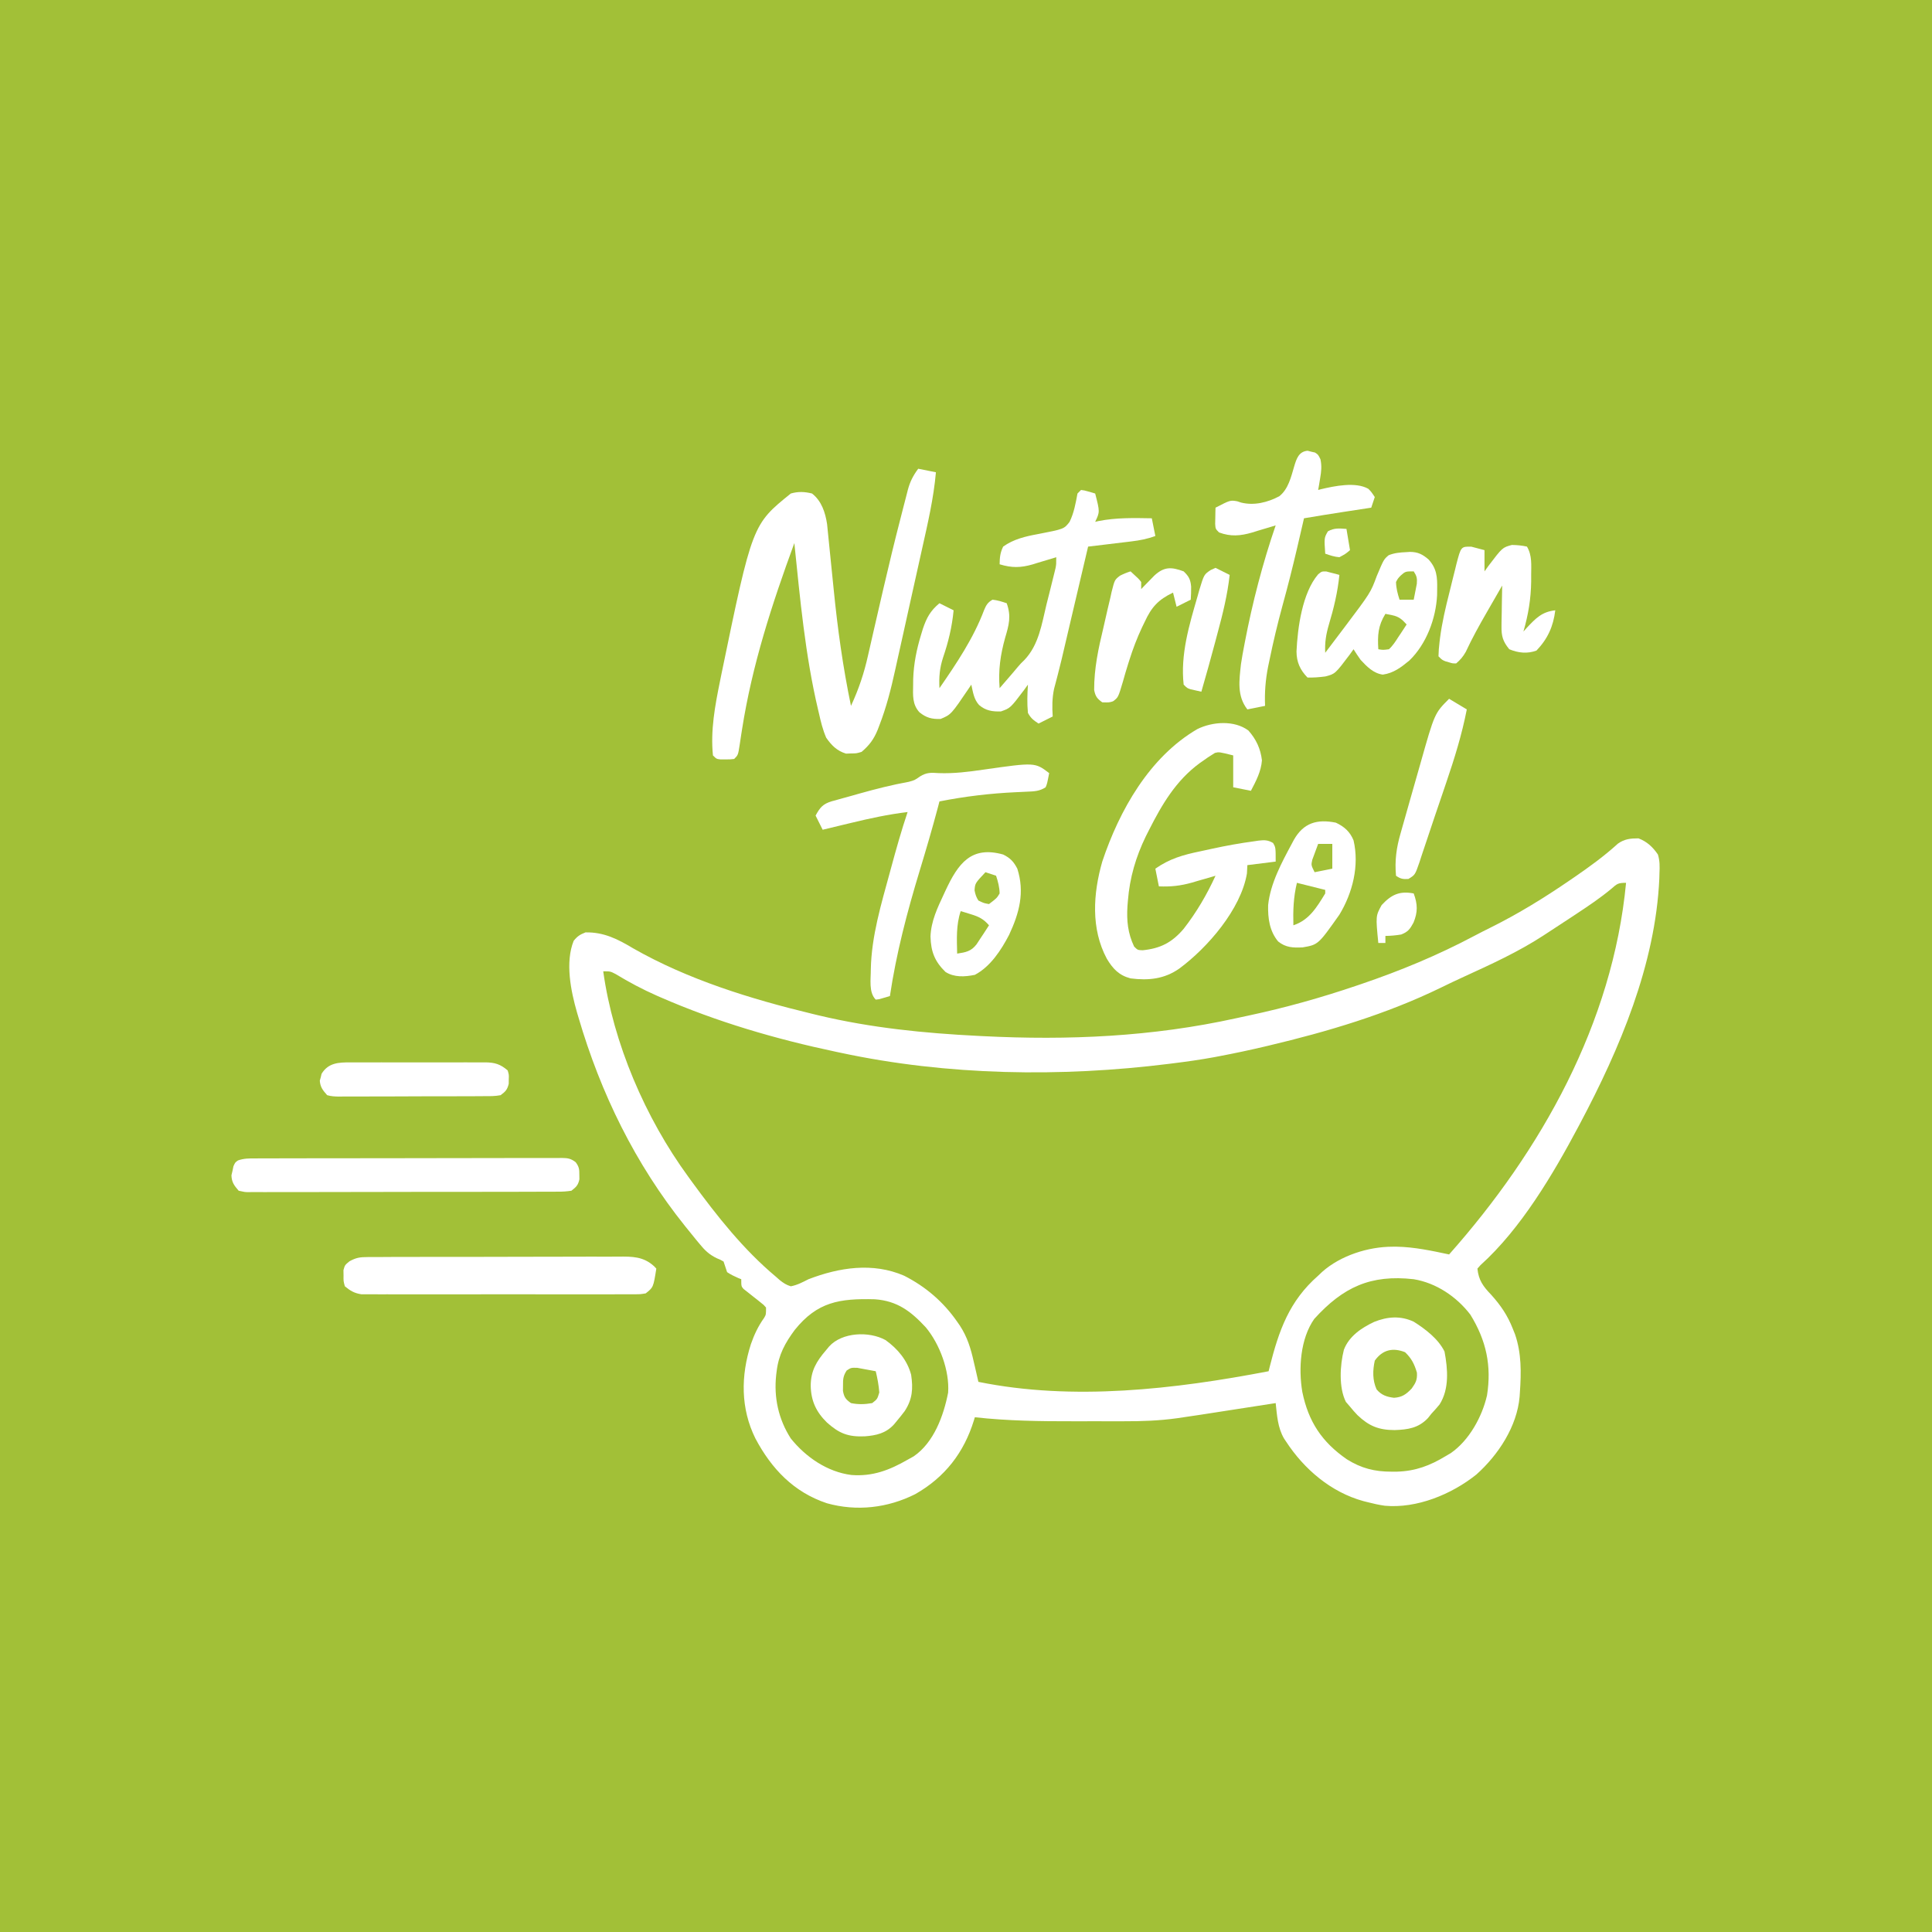
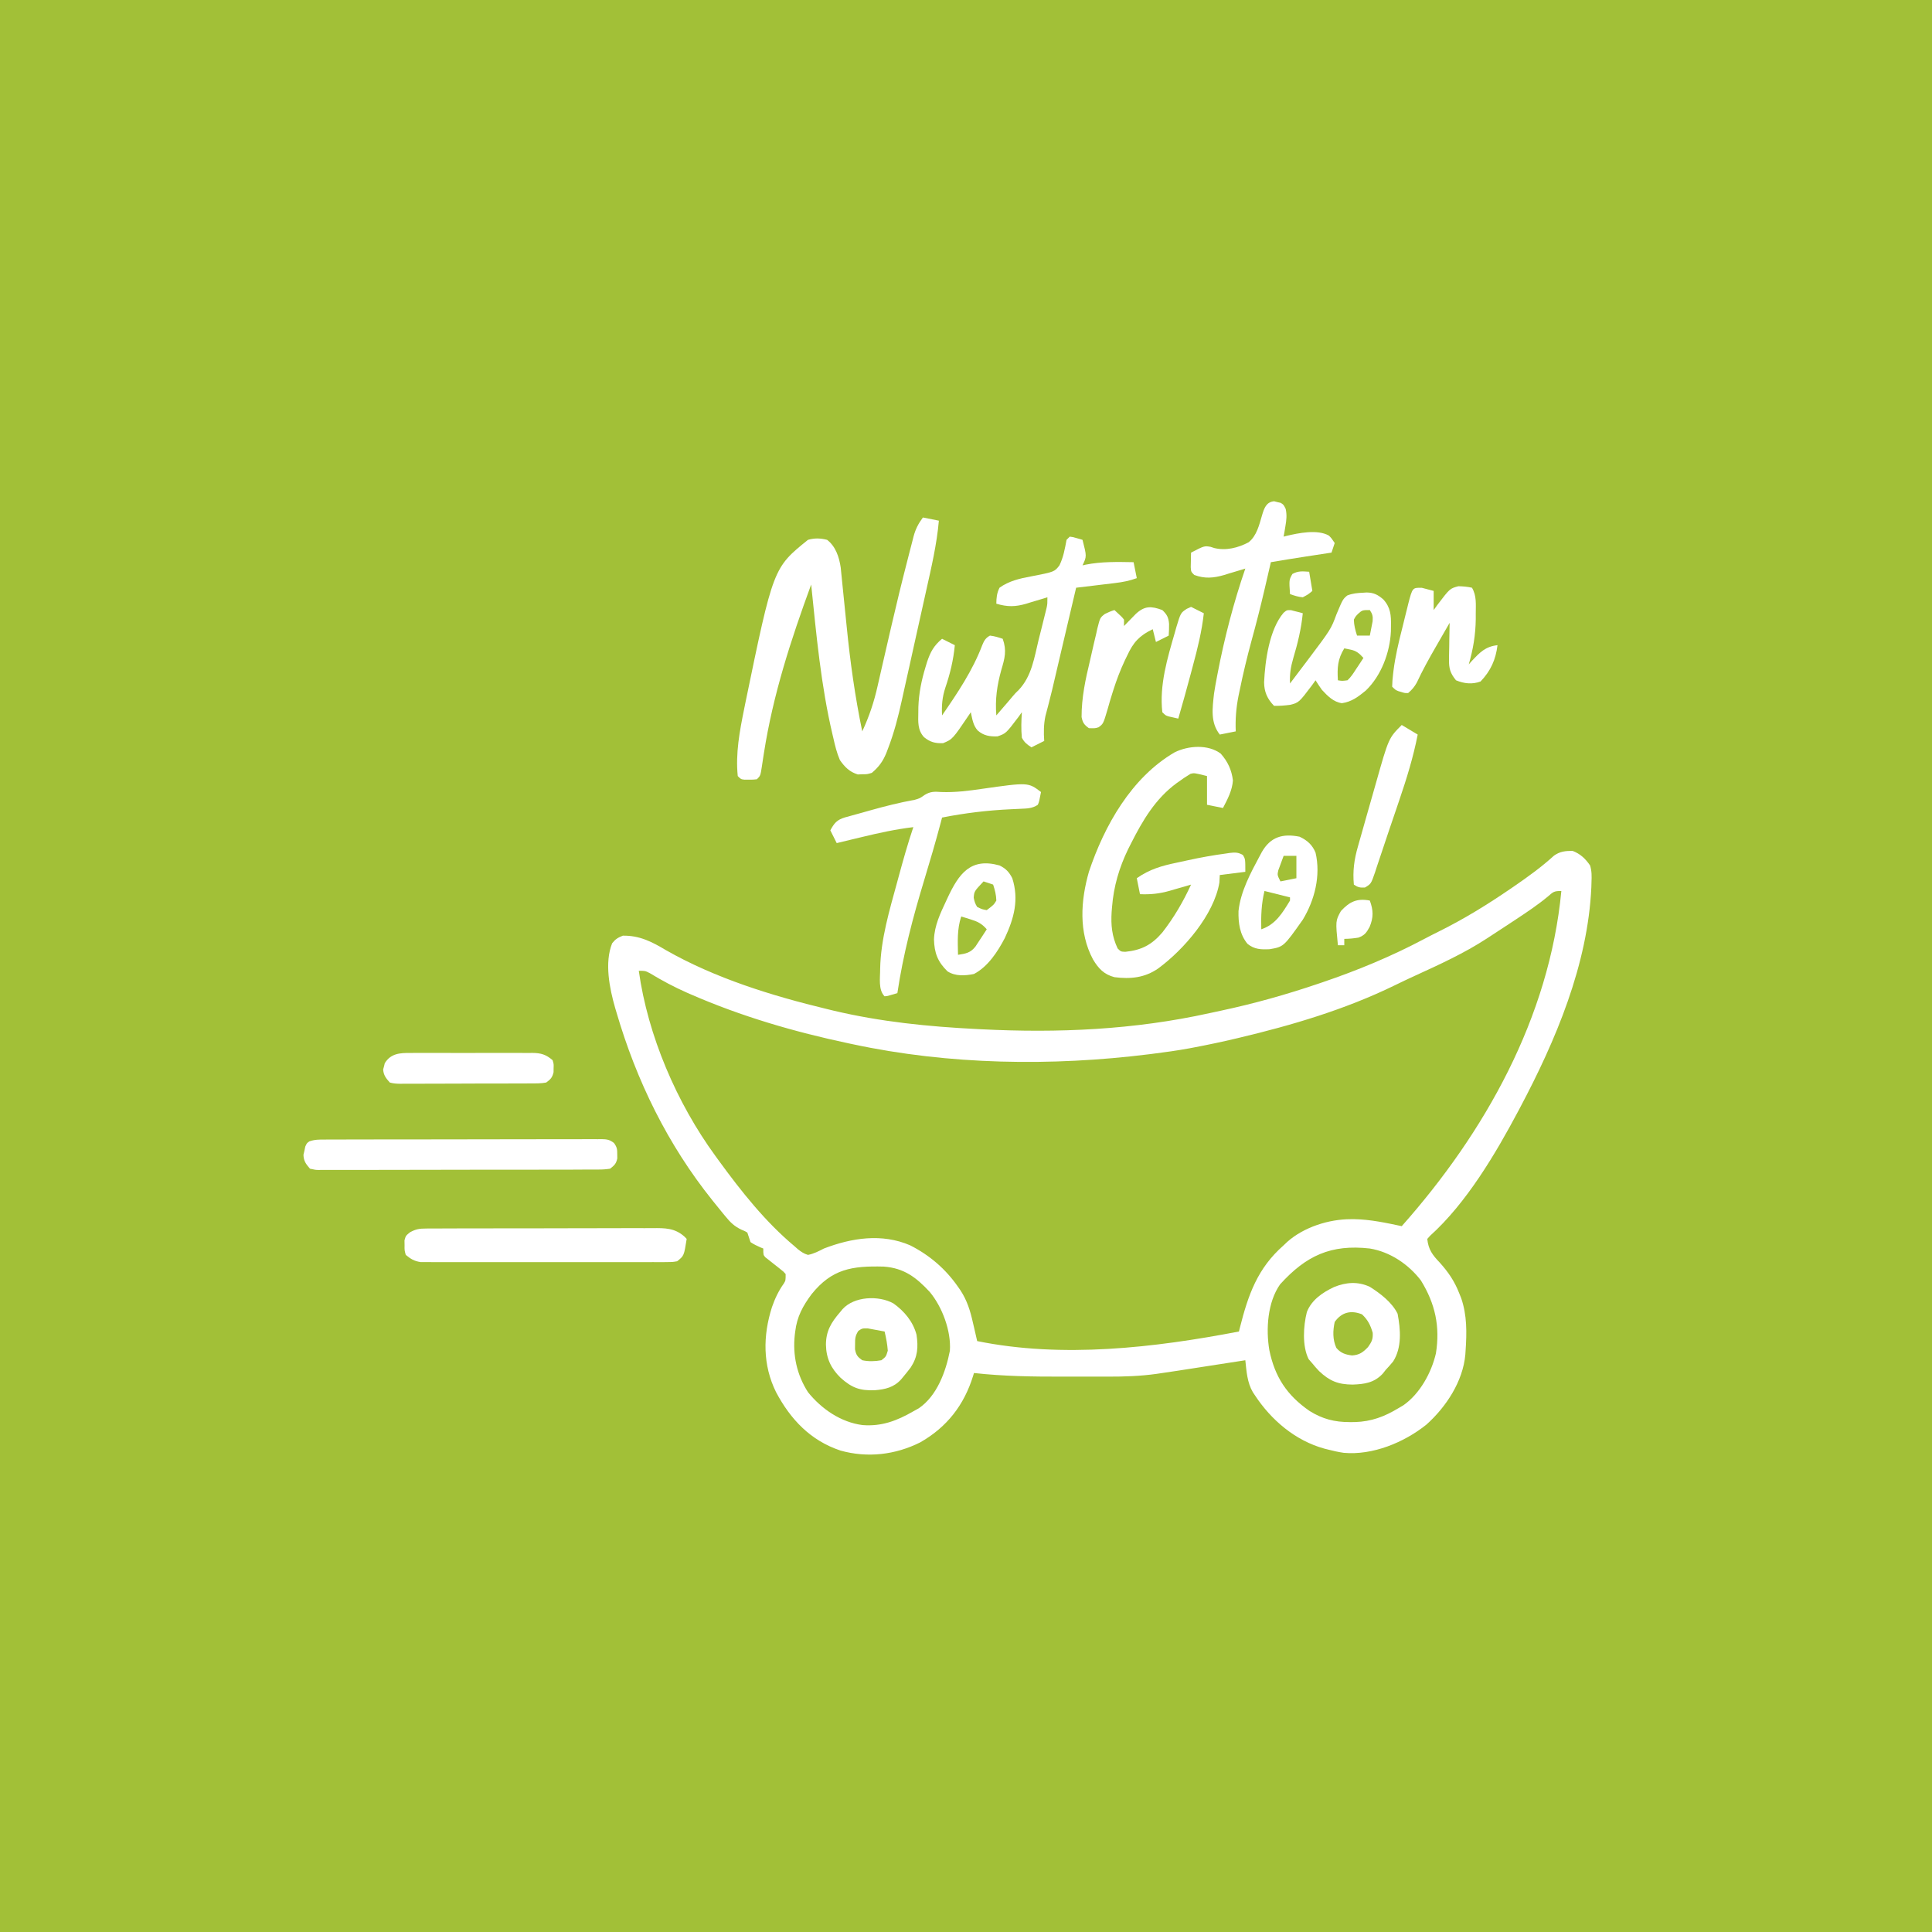
<svg xmlns="http://www.w3.org/2000/svg" viewBox="0 0 512 512" width="512" height="512">
  <rect width="512" height="512" fill="#a2c037" />
-   <svg viewBox="45 90 435 325" x="52" y="96" width="408" height="320">
+   <svg viewBox="45 90 435 325" x="72" y="116" width="368" height="280">
    <rect x="45" y="90" width="435" height="325" fill="#a2c037" />
    <path d="M0 0 C0.339 0.089 0.678 0.178 1.027 0.27 C1.369 0.346 1.71 0.422 2.062 0.5 C2.965 1.082 2.965 1.082 3.613 2.402 C4.023 4.359 3.861 5.804 3.527 7.769 C3.425 8.392 3.324 9.015 3.219 9.656 C3.135 10.127 3.051 10.597 2.965 11.082 C3.099 11.046 3.099 11.046 3.777 10.863 C7.598 9.959 13.559 8.712 17.145 10.754 C17.965 11.582 17.965 11.582 18.965 13.082 C18.635 14.072 18.305 15.062 17.965 16.082 C17.602 16.137 17.24 16.193 16.867 16.25 C15.191 16.506 13.515 16.763 11.84 17.02 C11.27 17.107 10.7 17.194 10.113 17.283 C6.392 17.854 2.677 18.453 -1.035 19.082 C-1.135 19.518 -1.236 19.955 -1.339 20.404 C-1.818 22.485 -2.301 24.565 -2.785 26.645 C-2.874 27.028 -2.964 27.411 -3.056 27.806 C-4.301 33.138 -5.645 38.428 -7.098 43.707 C-8.492 48.824 -9.721 53.951 -10.785 59.145 C-10.849 59.448 -10.849 59.448 -11.172 60.985 C-11.912 64.729 -12.192 68.267 -12.035 72.082 C-12.86 72.247 -12.86 72.247 -17.035 73.082 C-20.019 69.257 -19.337 64.892 -18.843 60.288 C-18.579 58.499 -18.258 56.731 -17.91 54.957 C-17.849 54.633 -17.787 54.308 -17.723 53.974 C-15.605 42.918 -12.699 31.729 -9.035 21.082 C-9.189 21.13 -9.189 21.13 -9.966 21.373 C-11.381 21.809 -12.802 22.227 -14.223 22.645 C-14.705 22.796 -15.188 22.948 -15.685 23.104 C-19.012 24.064 -21.735 24.309 -25.035 23.082 C-26.035 22.082 -26.035 22.082 -26.133 20.672 C-26.121 20.127 -26.11 19.581 -26.098 19.02 C-26.089 18.472 -26.08 17.924 -26.07 17.359 C-26.059 16.938 -26.047 16.516 -26.035 16.082 C-21.87 13.938 -21.87 13.938 -19.906 14.277 C-19.536 14.399 -19.166 14.52 -18.785 14.645 C-15.12 15.552 -11.309 14.6 -8.019 12.857 C-5.446 10.829 -4.684 7.379 -3.789 4.359 C-3.154 2.242 -2.494 0.198 0 0 Z " fill="#ffffff" transform="translate(359.0352,106.918)" />
    <path d="M0 0 C0.973 0.121 0.973 0.121 2.062 0.438 C2.244 0.488 2.244 0.488 3.16 0.746 C3.437 0.83 3.715 0.914 4 1 C5.333 6.187 5.333 6.187 4 9 C4.317 8.928 4.634 8.856 4.961 8.781 C9.969 7.785 14.914 7.91 20 8 C20.165 8.825 20.165 8.825 21 13 C18.735 13.837 16.602 14.248 14.207 14.535 C13.856 14.578 13.505 14.621 13.144 14.665 C12.034 14.801 10.923 14.932 9.812 15.062 C9.055 15.154 8.298 15.246 7.541 15.338 C5.694 15.562 3.847 15.782 2 16 C1.9 16.426 1.8 16.852 1.696 17.291 C1.625 17.593 1.625 17.593 1.266 19.121 C1.188 19.452 1.11 19.784 1.029 20.125 C0.589 21.997 0.148 23.87 -0.292 25.742 C-1.136 29.326 -1.979 32.91 -2.819 36.495 C-3.17 37.992 -3.521 39.489 -3.873 40.986 C-4.038 41.691 -4.203 42.395 -4.368 43.1 C-4.601 44.099 -4.836 45.099 -5.07 46.098 C-5.22 46.736 -5.37 47.375 -5.525 48.034 C-5.853 49.41 -6.199 50.781 -6.557 52.15 C-6.649 52.506 -6.741 52.862 -6.836 53.229 C-7.093 54.216 -7.355 55.202 -7.616 56.187 C-8.171 58.808 -8.182 61.337 -8 64 C-8.66 64.33 -8.66 64.33 -12 66 C-13.483 65.011 -14.146 64.532 -15 63 C-15.271 60.31 -15.173 57.694 -15 55 C-15.364 55.505 -15.727 56.011 -16.102 56.531 C-19.975 61.641 -19.975 61.641 -22.629 62.57 C-25.04 62.655 -26.954 62.356 -28.812 60.75 C-30.288 59.14 -30.533 57.073 -31 55 C-31.181 55.273 -31.361 55.545 -31.547 55.826 C-36.717 63.468 -36.717 63.468 -39.695 64.703 C-42.154 64.777 -43.73 64.37 -45.645 62.82 C-47.695 60.598 -47.49 58.005 -47.438 55.125 C-47.432 54.559 -47.427 53.993 -47.421 53.411 C-47.269 49.048 -46.456 45.044 -45.188 40.875 C-45.022 40.331 -44.857 39.787 -44.687 39.227 C-43.633 36.087 -42.556 34.124 -40 32 C-38.68 32.66 -37.36 33.32 -36 34 C-36.45 38.681 -37.468 42.919 -38.984 47.359 C-39.945 50.305 -40.169 52.908 -40 56 C-35.176 49.008 -30.399 41.919 -27.387 33.934 C-26.804 32.528 -26.344 31.747 -25 31 C-23.561 31.155 -22.39 31.537 -21 32 C-19.684 35.66 -20.347 38.094 -21.438 41.75 C-22.795 46.651 -23.403 50.923 -23 56 C-22.082 54.938 -21.166 53.876 -20.25 52.812 C-19.997 52.52 -19.745 52.229 -19.484 51.928 C-18.943 51.298 -18.409 50.663 -17.88 50.023 C-17 49 -17 49 -16.019 48.057 C-11.916 43.769 -11.099 37.899 -9.75 32.312 C-9.48 31.244 -9.21 30.175 -8.938 29.107 C-8.448 27.16 -7.959 25.212 -7.487 23.259 C-7.393 22.87 -7.298 22.481 -7.201 22.08 C-7 21 -7 21 -7 19 C-7.307 19.096 -7.614 19.192 -7.93 19.291 C-9.346 19.727 -10.766 20.145 -12.188 20.562 C-12.67 20.714 -13.153 20.865 -13.65 21.021 C-17.072 22.009 -19.585 22.034 -23 21 C-22.977 19.119 -22.848 17.711 -22 16 C-19.108 13.911 -15.655 13.095 -12.195 12.469 C-4.797 11.033 -4.797 11.033 -3.231 9.004 C-1.982 6.448 -1.52 3.777 -1 1 C-0.67 0.67 -0.34 0.34 0 0 Z " fill="#ffffff" transform="translate(295,118)" />
    <path d="M0 0 C0.825 0.165 0.825 0.165 5 1 C4.357 8.4 2.659 15.594 1.045 22.83 C0.81 23.884 0.577 24.939 0.343 25.994 C-0.455 29.597 -1.256 33.199 -2.062 36.801 C-2.802 40.107 -3.532 43.415 -4.258 46.724 C-4.773 49.062 -5.296 51.398 -5.821 53.733 C-6.061 54.809 -6.298 55.884 -6.533 56.96 C-7.697 62.283 -9.015 67.452 -10.988 72.539 C-11.143 72.946 -11.298 73.353 -11.457 73.773 C-12.55 76.438 -13.8 78.127 -16 80 C-17.465 80.434 -17.465 80.434 -18.938 80.438 C-19.421 80.457 -19.904 80.476 -20.402 80.496 C-22.978 79.696 -24.465 78.189 -26 76 C-26.972 73.754 -27.532 71.444 -28.062 69.062 C-28.143 68.722 -28.224 68.38 -28.307 68.029 C-31.942 52.639 -33.381 36.704 -35 21 C-41.357 38.346 -46.932 55.452 -49.795 73.751 C-49.871 74.228 -49.946 74.705 -50.023 75.196 C-50.163 76.094 -50.299 76.992 -50.43 77.891 C-50.891 80.891 -50.891 80.891 -52 82 C-53.156 82.133 -53.156 82.133 -54.5 82.125 C-54.722 82.126 -54.722 82.126 -55.844 82.133 C-57 82 -57 82 -58 81 C-58.723 73.918 -57.406 66.915 -56 60 C-55.876 59.387 -55.753 58.773 -55.626 58.141 C-46.871 15.77 -46.871 15.77 -36 7 C-33.925 6.4 -32.092 6.473 -30 7 C-27.302 9.109 -26.248 12.367 -25.748 15.658 C-25.718 15.959 -25.718 15.959 -25.567 17.483 C-25.533 17.819 -25.498 18.154 -25.463 18.5 C-25.389 19.227 -25.316 19.953 -25.245 20.68 C-25.13 21.849 -25.011 23.017 -24.89 24.185 C-24.546 27.506 -24.21 30.827 -23.88 34.15 C-22.777 45.23 -21.268 56.094 -19 67 C-16.814 62.294 -15.292 57.768 -14.168 52.688 C-14.01 51.997 -13.851 51.307 -13.692 50.617 C-13.357 49.162 -13.025 47.707 -12.697 46.251 C-11.924 42.826 -11.128 39.406 -10.333 35.986 C-10.155 35.222 -9.978 34.458 -9.801 33.693 C-8.276 27.12 -6.694 20.564 -5.004 14.031 C-4.753 13.06 -4.505 12.088 -4.258 11.115 C-3.92 9.785 -3.575 8.457 -3.227 7.129 C-3.179 6.939 -3.179 6.939 -2.937 5.978 C-2.309 3.64 -1.447 1.946 0 0 Z " fill="#ffffff" transform="translate(249,112)" />
    <path d="M0 0 C0.33 1.98 0.66 3.96 1 6 C-0.25 7.062 -0.25 7.062 -2 8 C-3.465 7.879 -4.593 7.485 -6 7 C-6.307 2.537 -6.307 2.537 -5.25 0.688 C-3.427 -0.315 -2.064 -0.138 0 0 Z " fill="#ffffff" transform="translate(370,129)" />
    <path d="M0 0 C1.237 0.326 2.474 0.651 3.711 0.977 C3.711 2.957 3.711 4.937 3.711 6.977 C4.074 6.471 4.438 5.966 4.812 5.445 C8.775 0.228 8.775 0.228 11.445 -0.488 C12.925 -0.464 14.268 -0.346 15.711 -0.023 C17.204 2.508 16.902 5.177 16.898 8.039 C16.899 8.328 16.899 8.328 16.9 9.792 C16.84 14.729 16.08 19.247 14.711 23.977 C15.025 23.627 15.34 23.278 15.664 22.918 C18.229 20.191 19.928 18.397 23.711 17.977 C23.149 22.532 21.581 26.017 18.398 29.352 C15.807 30.311 13.257 30.033 10.711 28.977 C8.889 26.752 8.467 25.252 8.516 22.402 C8.518 22.074 8.521 21.745 8.524 21.406 C8.535 20.367 8.56 19.328 8.586 18.289 C8.596 17.58 8.605 16.871 8.613 16.162 C8.635 14.433 8.67 12.705 8.711 10.977 C7.624 12.859 6.54 14.743 5.458 16.628 C5.091 17.267 4.723 17.905 4.355 18.543 C2.236 22.214 0.206 25.88 -1.585 29.728 C-2.339 31.066 -3.122 31.982 -4.289 32.977 C-5.324 32.988 -5.324 32.988 -6.352 32.664 C-6.693 32.565 -7.035 32.465 -7.387 32.363 C-8.289 31.977 -8.289 31.977 -9.289 30.977 C-9.261 29.639 -9.167 28.39 -9.004 27.066 C-8.957 26.668 -8.91 26.27 -8.861 25.86 C-8.292 21.453 -7.284 17.164 -6.187 12.863 C-5.846 11.518 -5.519 10.171 -5.193 8.822 C-4.977 7.958 -4.761 7.094 -4.543 6.231 C-4.447 5.832 -4.351 5.433 -4.252 5.022 C-2.93 -0.053 -2.93 -0.053 0 0 Z M1.711 7.977 C2.711 9.977 2.711 9.977 2.711 9.977 Z " fill="#ffffff" transform="translate(405.2891,134.0234)" />
    <path d="M0 0 C0.336 -0.022 0.672 -0.045 1.018 -0.068 C3.265 -0.047 4.578 0.624 6.277 2.09 C8.595 4.659 8.754 7.078 8.688 10.438 C8.684 10.72 8.684 10.72 8.669 12.148 C8.343 18.746 5.661 25.967 0.828 30.628 C-1.49 32.541 -3.631 34.187 -6.676 34.609 C-9.324 34.249 -11.182 32.334 -12.938 30.438 C-13.648 29.459 -14.293 28.462 -14.938 27.438 C-15.289 27.931 -15.641 28.425 -16.004 28.934 C-20.136 34.404 -20.136 34.404 -22.895 35.125 C-24.597 35.347 -26.222 35.473 -27.938 35.438 C-30.037 33.291 -31.033 31.077 -31.055 28.078 C-30.747 21.382 -29.43 11.532 -24.953 6.284 C-23.938 5.438 -23.938 5.438 -22.648 5.461 C-22.428 5.519 -22.428 5.519 -21.312 5.812 C-20.866 5.923 -20.421 6.034 -19.961 6.148 C-19.623 6.244 -19.285 6.339 -18.938 6.438 C-19.42 11.312 -20.516 15.846 -21.921 20.529 C-22.719 23.271 -23.091 25.58 -22.938 28.438 C-21.727 26.84 -20.518 25.241 -19.312 23.64 C-18.705 22.836 -18.097 22.033 -17.488 21.23 C-10.111 11.435 -10.111 11.435 -8.375 6.75 C-6.401 2.054 -6.401 2.054 -5.016 0.875 C-3.376 0.209 -1.748 0.076 0 0 Z M-1.625 6.625 C-2.406 7.438 -2.406 7.438 -2.938 8.438 C-2.896 10.2 -2.485 11.768 -1.938 13.438 C-0.618 13.438 0.703 13.438 2.062 13.438 C2.258 12.481 2.444 11.522 2.625 10.562 C2.729 10.029 2.834 9.495 2.941 8.945 C3.068 7.369 2.915 6.738 2.062 5.438 C-0.28 5.438 -0.28 5.438 -1.625 6.625 Z M-5.938 17.438 C-8.027 20.834 -8.174 23.494 -7.938 27.438 C-6.606 27.656 -6.606 27.656 -4.938 27.438 C-3.824 26.418 -3.059 25.204 -2.25 23.938 C-2.025 23.604 -1.8 23.27 -1.568 22.926 C-1.016 22.102 -0.475 21.271 0.062 20.438 C-1.245 18.989 -2.138 18.197 -4.062 17.812 C-4.681 17.689 -5.3 17.565 -5.938 17.438 Z " fill="#ffffff" transform="translate(386.9375,135.5625)" />
    <path d="M0 0 C1.458 1.389 1.94 2.303 2.113 4.309 C2.124 5.547 2.088 6.765 2 8 C1.34 8.33 1.34 8.33 -2 10 C-2.33 8.68 -2.66 7.36 -3 6 C-7.167 7.989 -9.085 10.091 -11 14.25 C-11.249 14.762 -11.498 15.274 -11.755 15.802 C-13.177 18.836 -14.344 21.9 -15.352 25.09 C-15.46 25.431 -15.569 25.773 -15.68 26.124 C-16.209 27.805 -16.71 29.488 -17.176 31.186 C-18.493 35.626 -18.493 35.626 -19.968 36.713 C-21.023 37.051 -21.023 37.051 -23 37 C-24.477 35.937 -24.941 35.304 -25.292 33.507 C-25.308 27.427 -24.079 21.72 -22.656 15.825 C-22.247 14.111 -21.865 12.392 -21.484 10.672 C-21.226 9.575 -20.965 8.479 -20.703 7.383 C-20.593 6.871 -20.482 6.36 -20.368 5.833 C-19.498 2.388 -19.498 2.388 -18.002 1.224 C-17.012 0.723 -16.061 0.323 -15 0 C-12.656 2.148 -12.656 2.148 -12 3 C-12 3.66 -12 4.32 -12 5 C-11.662 4.651 -11.325 4.301 -10.977 3.941 C-10.53 3.486 -10.085 3.031 -9.625 2.562 C-9.184 2.11 -8.743 1.658 -8.289 1.191 C-5.53 -1.359 -3.471 -1.291 0 0 Z " fill="#ffffff" transform="translate(324,141)" />
    <path d="M0 0 C1.32 0.66 2.64 1.32 4 2 C3.371 7.663 2.049 13.013 0.562 18.5 C0.343 19.324 0.123 20.148 -0.096 20.973 C-1.347 25.663 -2.647 30.338 -4 35 C-4.639 34.856 -5.279 34.711 -5.938 34.562 C-6.297 34.481 -6.657 34.4 -7.027 34.316 C-8 34 -8 34 -9 33 C-9.955 24.491 -7.413 16.079 -5.062 8 C-4.905 7.436 -4.747 6.872 -4.585 6.29 C-3.245 1.884 -3.245 1.884 -1.371 0.625 C-0.919 0.419 -0.466 0.212 0 0 Z " fill="#ffffff" transform="translate(333,140)" />
    <path d="M0 0 C0.825 0.495 0.825 0.495 5 3 C3.617 10.098 1.52 16.849 -0.812 23.688 C-1.172 24.749 -1.532 25.811 -1.891 26.873 C-2.599 28.96 -3.31 31.046 -4.023 33.131 C-4.756 35.275 -5.474 37.424 -6.181 39.577 C-6.716 41.2 -7.265 42.819 -7.812 44.438 C-7.904 44.721 -7.904 44.721 -8.364 46.153 C-9.617 49.769 -9.617 49.769 -11.512 50.91 C-13.064 51.004 -13.736 50.875 -15 50 C-15.395 45.712 -14.894 42.105 -13.707 38.008 C-13.573 37.533 -13.44 37.059 -13.302 36.57 C-13.018 35.561 -12.731 34.552 -12.442 33.544 C-12.005 32.016 -11.574 30.486 -11.145 28.955 C-10.423 26.383 -9.688 23.814 -8.948 21.246 C-8.647 20.199 -8.348 19.151 -8.052 18.102 C-4.093 4.093 -4.093 4.093 0 0 Z " fill="#ffffff" transform="translate(399,177)" />
    <path d="M0 0 C2.192 2.479 3.423 5.116 3.816 8.402 C3.589 11.551 2.146 14.265 0.699 17.027 C-0.951 16.697 -2.601 16.367 -4.301 16.027 C-4.301 13.057 -4.301 10.087 -4.301 7.027 C-8.301 6.027 -8.301 6.027 -9.47 6.322 C-9.781 6.521 -10.093 6.72 -10.414 6.926 C-10.593 7.039 -10.593 7.039 -11.497 7.613 C-11.865 7.874 -12.234 8.134 -12.613 8.402 C-13.005 8.676 -13.397 8.949 -13.8 9.23 C-20.482 14.147 -24.43 20.869 -28.113 28.152 C-28.258 28.439 -28.258 28.439 -28.993 29.891 C-31.817 35.715 -33.539 41.57 -34.051 48.027 C-34.072 48.285 -34.072 48.285 -34.179 49.587 C-34.439 53.703 -34.09 57.24 -32.301 61.027 C-31.301 62.027 -31.301 62.027 -29.883 62.082 C-24.836 61.569 -21.598 59.887 -18.301 56.027 C-14.691 51.395 -11.741 46.361 -9.301 41.027 C-9.608 41.118 -9.915 41.209 -10.231 41.303 C-11.648 41.718 -13.068 42.123 -14.488 42.527 C-14.971 42.67 -15.454 42.813 -15.951 42.961 C-19.176 43.87 -21.951 44.174 -25.301 44.027 C-25.466 43.202 -25.466 43.202 -26.301 39.027 C-22.265 36.202 -18.469 35.13 -13.727 34.147 C-12.565 33.905 -11.405 33.649 -10.246 33.391 C-6.306 32.53 -2.346 31.817 1.652 31.285 C2.029 31.228 2.406 31.171 2.794 31.111 C4.473 30.912 5.476 30.896 6.952 31.761 C7.699 33.027 7.699 33.027 7.699 37.027 C5.059 37.357 2.419 37.687 -0.301 38.027 C-0.342 38.811 -0.383 39.595 -0.426 40.402 C-2.138 50.511 -11.544 61.349 -19.548 67.265 C-23.778 70.226 -28.267 70.675 -33.301 70.027 C-36.569 69.172 -38.301 67.331 -40.016 64.464 C-44.566 55.963 -43.878 46.053 -41.301 37.027 C-36.468 22.566 -27.992 7.501 -14.455 -0.401 C-10.158 -2.528 -3.972 -2.97 0 0 Z " fill="#ffffff" transform="translate(342.3008,185.9727)" />
    <path d="M0 0 C-0.586 3.027 -0.586 3.027 -1 4 C-2.699 5.128 -4.269 5.164 -6.273 5.246 C-6.601 5.262 -6.601 5.262 -8.258 5.342 C-8.604 5.357 -8.949 5.373 -9.306 5.389 C-16.649 5.724 -23.781 6.572 -31 8 C-31.147 8.562 -31.294 9.124 -31.445 9.703 C-33.042 15.716 -34.794 21.671 -36.601 27.623 C-40.152 39.331 -43.191 50.88 -45 63 C-45.644 63.195 -46.29 63.38 -46.938 63.562 C-47.117 63.615 -47.117 63.615 -48.027 63.879 C-48.188 63.899 -48.188 63.899 -49 64 C-51.053 61.947 -50.367 58.155 -50.392 55.404 C-50.203 46.039 -47.448 36.983 -45 28 C-44.948 27.81 -44.948 27.81 -44.687 26.846 C-43.242 21.529 -41.76 16.223 -40 11 C-45.421 11.651 -50.639 12.777 -55.938 14.062 C-56.724 14.251 -57.512 14.439 -58.299 14.627 C-60.2 15.081 -62.1 15.54 -64 16 C-64.66 14.68 -65.32 13.36 -66 12 C-64.772 9.753 -63.969 8.717 -61.411 7.949 C-61.245 7.905 -61.245 7.905 -60.402 7.684 C-60.052 7.582 -59.701 7.481 -59.34 7.376 C-58.209 7.052 -57.074 6.745 -55.938 6.438 C-55.161 6.218 -54.385 5.999 -53.609 5.778 C-48.999 4.481 -44.379 3.312 -39.664 2.457 C-38 2 -38 2 -36.508 0.949 C-34.659 -0.215 -33.342 -0.148 -31.25 0 C-26.899 0.164 -22.739 -0.372 -18.438 -1 C-4.019 -3.051 -4.019 -3.051 0 0 Z " fill="#ffffff" transform="translate(286,198)" />
    <path d="M0 0 C2.382 1.117 3.999 2.55 5 5 C6.673 12.145 4.743 19.832 1 26 C-4.991 34.476 -4.991 34.476 -9.367 35.238 C-12.078 35.372 -14.143 35.311 -16.312 33.562 C-18.748 30.624 -19.223 27.005 -19.134 23.3 C-18.505 17.189 -15.302 11.276 -12.438 5.938 C-12.24 5.567 -12.043 5.198 -11.839 4.816 C-9.12 0.053 -5.308 -1.069 0 0 Z M-5 6 C-5.363 6.955 -5.715 7.914 -6.062 8.875 C-6.26 9.409 -6.457 9.942 -6.66 10.492 C-7 12 -7 12 -6 14 C-4.35 13.67 -2.7 13.34 -1 13 C-1 10.69 -1 8.38 -1 6 C-2.32 6 -3.64 6 -5 6 Z M-11 17 C-11.983 21.054 -12.108 24.837 -12 29 C-7.505 27.502 -5.379 23.89 -3 20 C-3 19.67 -3 19.34 -3 19 C-5.64 18.34 -8.28 17.68 -11 17 Z " fill="#ffffff" transform="translate(367,212)" />
    <path d="M0 0 C2.423 0.92 4.03 2.44 5.492 4.566 C6.038 6.344 6.016 7.969 5.93 9.816 C5.916 10.333 5.902 10.85 5.888 11.382 C4.789 35.656 -5.274 59.41 -16.508 80.566 C-16.67 80.873 -16.833 81.18 -17 81.495 C-24.118 94.887 -33.245 110.337 -44.633 120.579 C-44.778 120.742 -44.778 120.742 -45.508 121.566 C-45.17 124.875 -43.878 126.601 -41.633 128.941 C-38.943 131.923 -36.98 134.793 -35.508 138.566 C-35.303 139.076 -35.098 139.585 -34.887 140.109 C-33.032 145.496 -33.122 150.939 -33.508 156.566 C-33.533 156.956 -33.558 157.345 -33.584 157.747 C-34.314 166.171 -39.605 174.21 -45.801 179.746 C-52.78 185.338 -62.643 189.402 -71.695 188.566 C-73.33 188.33 -74.91 187.982 -76.508 187.566 C-76.712 187.515 -76.712 187.515 -77.745 187.254 C-86.851 184.752 -94.438 178.289 -99.57 170.441 C-99.666 170.298 -99.666 170.298 -100.152 169.569 C-101.937 166.506 -102.133 163.034 -102.508 159.566 C-102.816 159.614 -103.124 159.662 -103.441 159.712 C-106.686 160.216 -109.931 160.719 -113.177 161.22 C-114.383 161.407 -115.59 161.594 -116.796 161.782 C-118.543 162.054 -120.291 162.324 -122.039 162.594 C-122.567 162.676 -123.094 162.758 -123.637 162.843 C-125.26 163.093 -126.883 163.332 -128.508 163.566 C-129.125 163.658 -129.743 163.75 -130.379 163.845 C-135.405 164.542 -140.328 164.714 -145.398 164.699 C-146.233 164.7 -147.067 164.701 -147.901 164.702 C-149.639 164.704 -151.377 164.702 -153.115 164.697 C-155.304 164.691 -157.494 164.694 -159.683 164.7 C-169.01 164.721 -178.226 164.597 -187.508 163.566 C-187.551 163.708 -187.551 163.708 -187.769 164.427 C-190.587 173.565 -195.955 180.521 -204.371 185.305 C-212.153 189.205 -220.878 190.221 -229.305 187.867 C-238.674 184.752 -244.951 178.151 -249.508 169.566 C-253.719 161.066 -253.643 151.857 -250.793 142.932 C-249.859 140.249 -248.722 137.824 -247.059 135.504 C-246.508 134.566 -246.508 134.566 -246.508 132.566 C-247.15 131.82 -247.15 131.82 -248.039 131.129 C-248.355 130.874 -248.671 130.618 -248.996 130.356 C-249.33 130.095 -249.664 129.835 -250.008 129.566 C-250.668 129.051 -251.325 128.53 -251.977 128.004 C-252.27 127.776 -252.563 127.548 -252.865 127.312 C-253.508 126.566 -253.508 126.566 -253.508 124.566 C-253.785 124.457 -254.062 124.347 -254.348 124.234 C-255.471 123.743 -256.491 123.254 -257.508 122.566 C-257.841 121.566 -258.175 120.566 -258.508 119.566 C-259.332 119.09 -259.332 119.09 -260.361 118.664 C-262.554 117.63 -263.844 116.369 -265.356 114.504 C-265.608 114.201 -265.861 113.898 -266.122 113.586 C-266.948 112.587 -267.761 111.579 -268.57 110.566 C-268.853 110.216 -269.136 109.865 -269.427 109.503 C-283.461 91.998 -293.22 72.053 -299.508 50.566 C-299.639 50.125 -299.771 49.684 -299.906 49.229 C-301.675 43.101 -303.304 35.029 -300.856 28.945 C-299.796 27.632 -299.073 27.188 -297.508 26.566 C-292.307 26.477 -288.413 28.464 -284.07 31.066 C-268.558 39.92 -250.812 45.395 -233.508 49.566 C-232.882 49.718 -232.257 49.87 -231.612 50.026 C-216.72 53.564 -201.815 55.052 -186.57 55.816 C-186.354 55.828 -186.354 55.828 -185.26 55.883 C-161.11 57.107 -137.386 56.062 -113.695 50.828 C-112.528 50.571 -111.36 50.321 -110.191 50.074 C-99.769 47.856 -89.594 44.999 -79.508 41.566 C-79.135 41.44 -78.762 41.314 -78.378 41.184 C-67.289 37.413 -56.746 33.052 -46.399 27.561 C-44.862 26.747 -43.313 25.963 -41.757 25.19 C-33.934 21.3 -26.653 16.818 -19.445 11.879 C-19.042 11.603 -18.638 11.327 -18.222 11.042 C-13.884 8.062 -9.706 5.039 -5.811 1.493 C-3.942 0.164 -2.252 0.006 0 0 Z M-7.684 14.262 C-10.862 16.906 -14.25 19.166 -17.695 21.441 C-18.027 21.661 -18.36 21.881 -18.702 22.107 C-20.68 23.414 -22.662 24.713 -24.648 26.007 C-25.401 26.497 -26.153 26.989 -26.904 27.482 C-34.023 32.116 -41.685 35.605 -49.393 39.13 C-51.539 40.113 -53.669 41.123 -55.789 42.164 C-71.255 49.695 -87.811 54.605 -104.508 58.566 C-104.84 58.645 -105.172 58.724 -105.514 58.805 C-109.826 59.824 -114.153 60.744 -118.508 61.566 C-119.003 61.66 -119.499 61.754 -120.009 61.851 C-123.827 62.55 -127.656 63.089 -131.508 63.566 C-131.864 63.611 -132.22 63.656 -132.587 63.703 C-163.195 67.526 -195.282 67.049 -225.508 60.566 C-225.9 60.484 -226.292 60.401 -226.696 60.316 C-243.741 56.717 -260.399 51.862 -276.383 44.879 C-276.7 44.74 -277.018 44.602 -277.345 44.459 C-281.414 42.669 -285.238 40.629 -289.032 38.325 C-290.508 37.566 -290.508 37.566 -292.508 37.566 C-289.674 57.909 -280.621 78.978 -268.508 95.566 C-268.142 96.07 -267.777 96.575 -267.4 97.094 C-260.386 106.703 -252.855 116.225 -243.695 123.879 C-243.346 124.188 -242.998 124.496 -242.638 124.814 C-241.588 125.637 -240.789 126.185 -239.508 126.566 C-237.676 126.222 -236.159 125.407 -234.508 124.566 C-225.816 121.226 -216.332 119.751 -207.508 123.566 C-201.405 126.66 -196.409 130.953 -192.508 136.566 C-192.381 136.749 -192.381 136.749 -191.738 137.672 C-189.627 140.923 -188.657 144.117 -187.82 147.879 C-187.756 148.154 -187.756 148.154 -187.428 149.545 C-187.113 150.884 -186.807 152.224 -186.508 153.566 C-159.804 159.008 -131.006 155.651 -104.508 150.566 C-104.413 150.184 -104.318 149.802 -104.22 149.408 C-101.601 139.076 -98.727 130.775 -90.508 123.566 C-90.13 123.208 -89.752 122.85 -89.363 122.481 C-84.189 117.877 -76.335 115.366 -69.445 115.379 C-69.257 115.379 -69.257 115.379 -68.305 115.377 C-63.294 115.466 -58.396 116.531 -53.508 117.566 C-27.417 88.156 -7.298 52.239 -3.508 12.566 C-5.807 12.566 -6.026 12.819 -7.684 14.262 Z M-91.609 135.781 C-95.557 141.383 -96.093 149.843 -94.984 156.402 C-93.264 164.82 -89.439 170.579 -82.387 175.453 C-78.337 177.988 -74.517 178.957 -69.758 178.941 C-69.236 178.94 -68.715 178.938 -68.177 178.936 C-62.983 178.774 -58.916 177.231 -54.508 174.566 C-54.017 174.278 -53.526 173.989 -53.02 173.691 C-47.838 170.098 -44.186 163.441 -42.797 157.394 C-41.473 149.021 -42.993 141.875 -47.508 134.566 C-51.382 129.501 -57.168 125.601 -63.508 124.566 C-75.678 123.187 -83.47 126.805 -91.609 135.781 Z M-238.383 138.879 C-241.137 142.588 -242.953 145.917 -243.508 150.566 C-243.55 150.901 -243.593 151.236 -243.636 151.581 C-244.341 157.974 -243 164.123 -239.508 169.566 C-235.265 174.848 -229.175 179.025 -222.387 179.879 C-216.411 180.347 -211.621 178.513 -206.508 175.566 C-206.224 175.409 -206.224 175.409 -204.785 174.609 C-199.108 170.733 -196.339 163.178 -195.059 156.617 C-194.623 150.418 -197.437 142.876 -201.379 138.152 C-205.585 133.617 -209.434 130.681 -215.777 130.231 C-225.732 129.972 -232.006 130.952 -238.383 138.879 Z " fill="#ffffff" transform="translate(452.5078,216.4336)" />
    <path d="M0 0 C1.994 0.979 2.983 2.027 4 4 C6.13 10.653 4.576 16.509 1.68 22.695 C-0.576 27.024 -3.592 31.672 -8 34 C-10.852 34.569 -13.785 34.769 -16.309 33.172 C-19.372 30.165 -20.413 27.414 -20.532 23.167 C-20.366 18.818 -18.567 15.061 -16.75 11.188 C-16.6 10.862 -16.45 10.536 -16.295 10.2 C-12.709 2.518 -9.039 -2.522 0 0 Z M-5 5 C-7.936 8.118 -7.936 8.118 -8.082 10.121 C-7.864 11.244 -7.621 12.038 -7 13 C-5.438 13.75 -5.438 13.75 -4 14 C-1.798 12.326 -1.798 12.326 -1 11 C-1.032 9.236 -1.452 7.67 -2 6 C-2.99 5.67 -3.98 5.34 -5 5 Z M-12 16 C-13.318 19.953 -13.09 23.884 -13 28 C-10.563 27.63 -9.053 27.368 -7.516 25.371 C-7.082 24.734 -6.66 24.089 -6.25 23.438 C-6.14 23.273 -6.14 23.273 -5.582 22.439 C-5.044 21.633 -4.521 20.817 -4 20 C-5.546 18.214 -6.879 17.559 -9.125 16.875 C-9.664 16.707 -10.203 16.54 -10.758 16.367 C-11.168 16.246 -11.578 16.125 -12 16 Z " fill="#ffffff" transform="translate(273,221)" />
    <path d="M0 0 C1.111 3.026 1.187 5.243 -0.062 8.25 C-1.065 10.076 -1.583 10.837 -3.539 11.602 C-5.045 11.851 -6.475 11.99 -8 12 C-8 12.66 -8 13.32 -8 14 C-8.66 14 -9.32 14 -10 14 C-10.748 6.366 -10.748 6.366 -9.062 3.289 C-6.324 0.328 -3.998 -0.765 0 0 Z " fill="#ffffff" transform="translate(389,232)" />
    <path d="M0 0 C0.222 -0.002 0.222 -0.002 1.346 -0.011 C2.809 -0.019 4.271 -0.014 5.734 -0.007 C6.754 -0.008 7.774 -0.01 8.794 -0.013 C10.929 -0.016 13.064 -0.011 15.199 -0.002 C17.933 0.009 20.667 0.003 23.401 -0.009 C25.506 -0.016 27.611 -0.014 29.716 -0.009 C30.724 -0.007 31.732 -0.009 32.74 -0.014 C34.15 -0.019 35.559 -0.011 36.969 0 C37.383 -0.004 37.798 -0.008 38.225 -0.012 C40.86 0.026 42.408 0.485 44.484 2.259 C44.848 3.478 44.848 3.478 44.797 4.759 C44.793 5.182 44.789 5.604 44.785 6.04 C44.37 7.72 43.885 8.225 42.484 9.259 C40.923 9.565 39.378 9.542 37.791 9.533 C37.316 9.539 36.841 9.544 36.352 9.549 C34.781 9.563 33.211 9.562 31.641 9.56 C30.55 9.563 29.459 9.568 28.368 9.573 C26.081 9.58 23.795 9.58 21.508 9.575 C18.576 9.569 15.644 9.586 12.711 9.609 C10.459 9.623 8.206 9.624 5.953 9.621 C4.872 9.622 3.791 9.627 2.709 9.637 C1.198 9.649 -0.311 9.643 -1.822 9.631 C-2.046 9.635 -2.046 9.635 -3.179 9.654 C-4.367 9.634 -5.375 9.589 -6.516 9.259 C-7.732 7.885 -8.46 7.009 -8.598 5.161 C-8.509 4.843 -8.42 4.524 -8.328 4.196 C-8.252 3.875 -8.176 3.554 -8.098 3.224 C-6.215 0.102 -3.259 -0.032 0 0 Z " fill="#ffffff" transform="translate(88.51562,279.7412)" />
    <path d="M0 0 C0.19 -0.001 0.19 -0.001 1.152 -0.007 C2.426 -0.013 3.7 -0.012 4.975 -0.012 C5.888 -0.015 6.801 -0.018 7.715 -0.022 C10.196 -0.031 12.677 -0.033 15.159 -0.034 C17.229 -0.035 19.299 -0.038 21.369 -0.042 C26.252 -0.05 31.134 -0.052 36.017 -0.052 C41.058 -0.051 46.099 -0.061 51.139 -0.077 C55.465 -0.09 59.79 -0.096 64.115 -0.095 C66.7 -0.095 69.284 -0.098 71.869 -0.108 C74.298 -0.118 76.728 -0.118 79.157 -0.111 C80.05 -0.11 80.942 -0.112 81.835 -0.118 C83.052 -0.126 84.268 -0.121 85.485 -0.114 C85.662 -0.116 85.662 -0.116 86.559 -0.129 C88.248 -0.105 89.107 0.029 90.461 1.073 C91.405 2.355 91.512 3.054 91.492 4.634 C91.495 4.845 91.495 4.845 91.508 5.915 C91.145 7.58 90.59 8.095 89.242 9.134 C87.909 9.332 86.78 9.409 85.447 9.394 C85.062 9.398 84.678 9.402 84.283 9.406 C82.994 9.416 81.706 9.412 80.418 9.408 C79.495 9.413 78.572 9.418 77.649 9.424 C75.14 9.437 72.632 9.438 70.124 9.435 C68.031 9.434 65.939 9.439 63.846 9.444 C58.911 9.455 53.976 9.455 49.04 9.449 C43.945 9.443 38.85 9.456 33.754 9.477 C29.382 9.495 25.01 9.501 20.638 9.497 C18.026 9.495 15.414 9.498 12.801 9.512 C10.345 9.525 7.89 9.523 5.434 9.51 C4.532 9.507 3.629 9.51 2.727 9.518 C1.497 9.529 0.268 9.521 -0.962 9.508 C-1.141 9.512 -1.141 9.512 -2.049 9.53 C-3.049 9.508 -3.049 9.508 -4.758 9.134 C-6.036 7.643 -6.736 6.761 -6.805 4.782 C-6.707 4.362 -6.609 3.942 -6.508 3.509 C-6.42 3.083 -6.332 2.658 -6.242 2.22 C-5.758 1.134 -5.758 1.134 -4.962 0.574 C-3.311 -0.03 -1.735 -0.008 0 0 Z " fill="#ffffff" transform="translate(61.75769,306.8663)" />
    <path d="M0 0 C0.331 -0.004 0.661 -0.008 1.002 -0.012 C2.102 -0.022 3.203 -0.018 4.304 -0.014 C5.096 -0.018 5.888 -0.024 6.68 -0.029 C8.826 -0.043 10.973 -0.043 13.12 -0.041 C14.914 -0.04 16.708 -0.045 18.502 -0.05 C22.736 -0.061 26.971 -0.061 31.205 -0.055 C35.568 -0.049 39.931 -0.061 44.294 -0.083 C48.044 -0.1 51.795 -0.106 55.545 -0.103 C57.783 -0.101 60.021 -0.104 62.259 -0.118 C64.365 -0.13 66.469 -0.128 68.575 -0.115 C69.346 -0.113 70.117 -0.116 70.887 -0.124 C74.829 -0.163 77.942 -0.175 80.992 2.618 C81.091 2.724 81.091 2.724 81.591 3.261 C80.756 8.548 80.756 8.548 78.591 10.261 C77.073 10.512 77.073 10.512 75.258 10.515 C74.923 10.518 74.589 10.521 74.244 10.524 C73.124 10.532 72.004 10.526 70.884 10.52 C70.081 10.522 69.278 10.526 68.474 10.53 C66.293 10.539 64.111 10.536 61.929 10.529 C59.645 10.524 57.362 10.529 55.078 10.532 C51.243 10.536 47.407 10.531 43.571 10.521 C39.138 10.511 34.705 10.514 30.272 10.525 C26.465 10.534 22.659 10.535 18.853 10.53 C16.579 10.527 14.306 10.527 12.033 10.533 C9.895 10.539 7.757 10.535 5.619 10.524 C4.835 10.521 4.051 10.522 3.267 10.526 C2.195 10.531 1.123 10.525 0.051 10.515 C-0.548 10.514 -1.147 10.513 -1.765 10.512 C-3.762 10.207 -4.856 9.535 -6.409 8.261 C-6.807 6.823 -6.807 6.823 -6.784 5.261 C-6.792 4.745 -6.799 4.229 -6.807 3.698 C-6.409 2.261 -6.409 2.261 -5.097 1.187 C-3.209 0.151 -2.136 0.007 0 0 Z " fill="#ffffff" transform="translate(93.40892,334.7393)" />
    <path d="M0 0 C3.31 2.093 6.945 4.86 8.703 8.426 C9.636 13.374 10.094 18.989 7.312 23.375 C6.571 24.275 5.8 25.152 5 26 C4.673 26.413 4.345 26.825 4.008 27.25 C1.327 30.068 -1.641 30.492 -5.375 30.625 C-9.906 30.609 -12.63 29.494 -15.894 26.399 C-16.639 25.628 -17.322 24.831 -18 24 C-18.383 23.559 -18.766 23.118 -19.16 22.664 C-21.218 18.587 -20.83 12.287 -19.727 7.92 C-18.265 4.098 -14.775 1.755 -11.205 0.069 C-7.447 -1.444 -3.745 -1.747 0 0 Z M-11 11 C-11.598 13.752 -11.673 16.515 -10.492 19.121 C-9.141 20.744 -7.63 21.251 -5.562 21.5 C-3.267 21.346 -2.137 20.524 -0.562 18.875 C0.595 17.237 1.024 16.418 0.906 14.402 C0.19 11.973 -0.599 10.383 -2.438 8.625 C-5.87 7.252 -8.803 7.908 -11 11 Z " fill="#ffffff" transform="translate(389,353)" />
    <path d="M0 0 C3.436 2.449 6.164 5.706 7.25 9.812 C7.828 13.727 7.631 16.705 5.438 20.062 C4.73 20.996 4.003 21.915 3.25 22.812 C2.977 23.144 2.703 23.475 2.422 23.816 C0.128 26.343 -2.579 26.951 -5.859 27.206 C-10.547 27.387 -13.055 26.416 -16.542 23.299 C-19.566 20.331 -21.039 17.208 -21.125 12.938 C-21.114 8.703 -19.508 6.01 -16.75 2.812 C-16.477 2.482 -16.203 2.152 -15.922 1.812 C-12.279 -2.217 -4.655 -2.559 0 0 Z M-10.961 8.602 C-11.942 10.107 -12.018 11.025 -12 12.812 C-12.005 13.328 -12.01 13.844 -12.016 14.375 C-11.683 16.177 -11.237 16.756 -9.75 17.812 C-7.709 18.24 -5.801 18.172 -3.75 17.812 C-2.312 16.688 -2.312 16.688 -1.75 14.812 C-1.901 12.764 -2.272 10.808 -2.75 8.812 C-3.872 8.59 -4.998 8.385 -6.125 8.188 C-6.752 8.072 -7.378 7.955 -8.023 7.836 C-9.75 7.812 -9.75 7.812 -10.961 8.602 Z " fill="#ffffff" transform="translate(239.75,358.1875)" />
  </svg>
</svg>
